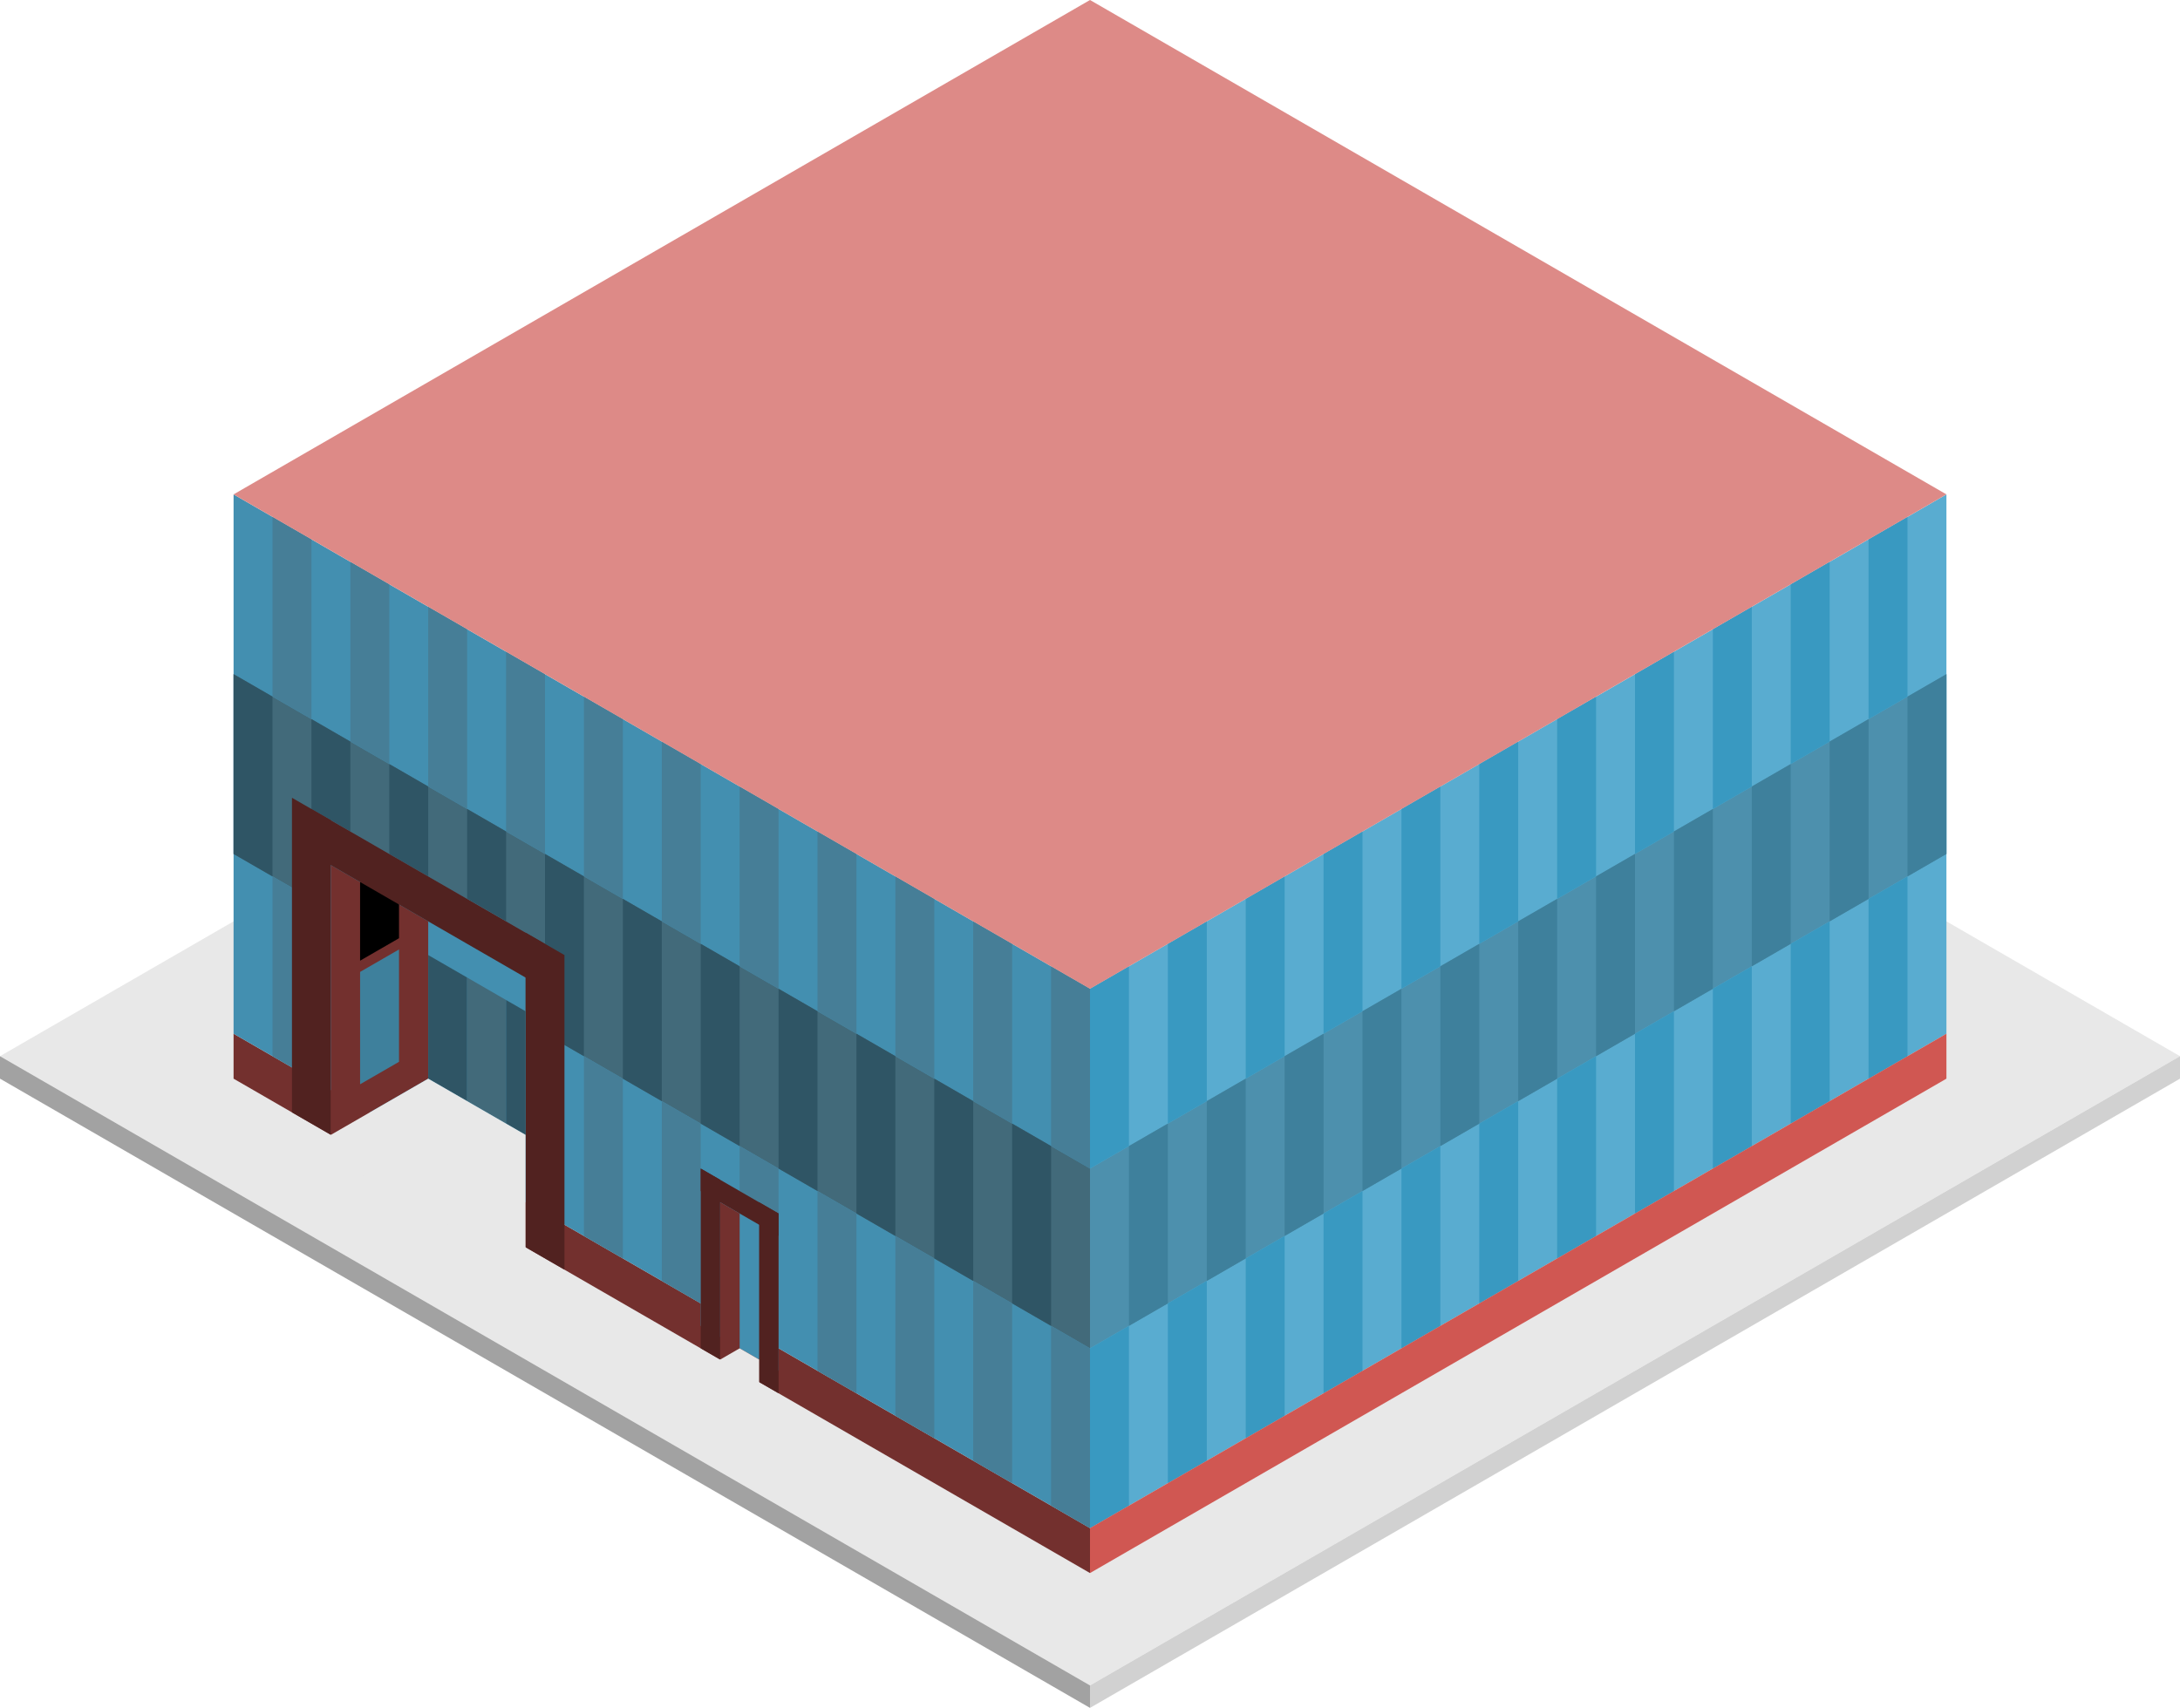
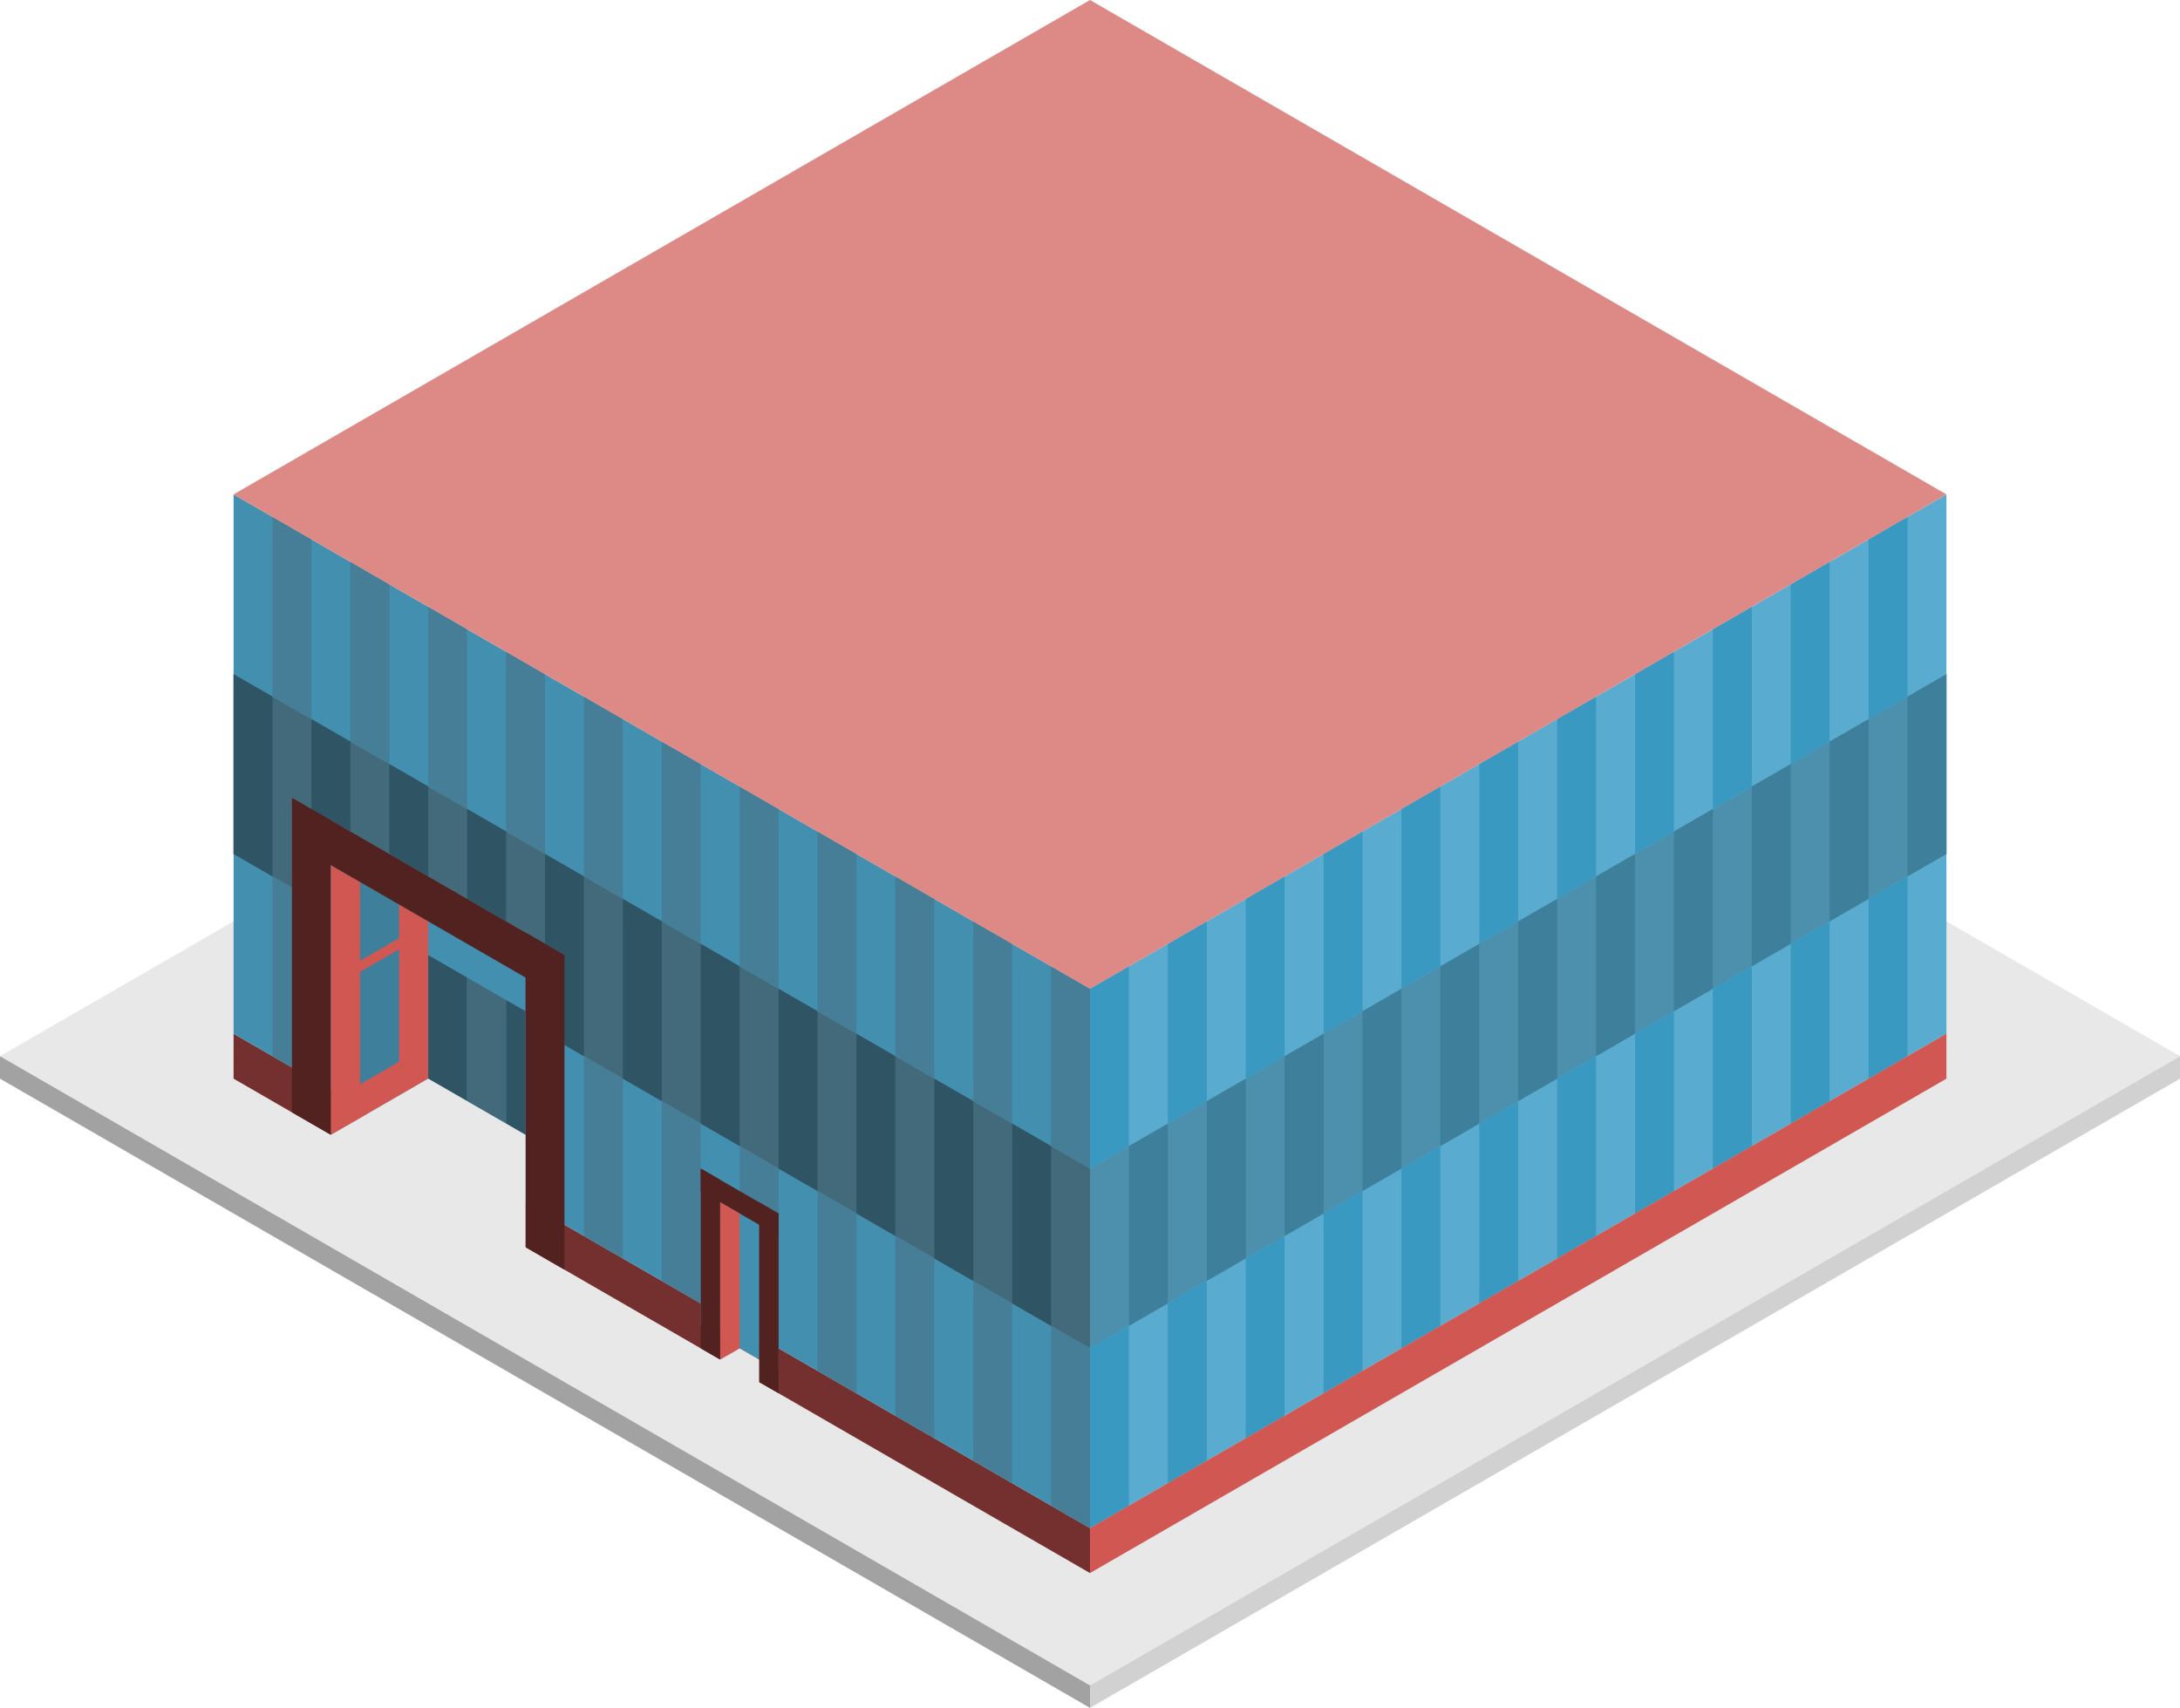
<svg xmlns="http://www.w3.org/2000/svg" id="Layer_1" data-name="Layer 1" viewBox="0 0 280 219.393">
  <defs>
    <style>
      .cls-1 {
        fill: #e8e8e8;
      }

      .exterior-L-prim {
        fill: #73302e;
      }

-       .curtain-R-prim-light-2 {
+       .curtain-R-prim-light {
        fill: #59acd0;
      }

-       .curtain-L-prim-light-2 {
+       .curtain-L-prim-light {
        fill: #438fb0;
      }

      .curtain-R-prim-dark-light {
        fill: #4d90ad;
      }

      .curtain-L-prim-dark-light {
        fill: #426a7a;
      }

-       .curtain-R-prim-dark-2 {
+       .curtain-R-prim-dark {
        fill: #3e809c;
      }

      .curtain-R-prim-light-dark {
        fill: #3999c1;
      }

      .curtain-L-prim-light-dark {
        fill: #467e97;
      }

-       .curtain-L-prim-dark-2 {
+       .curtain-L-prim-dark {
        fill: #2f5565;
      }

      .exterior-L-dark {
        fill: #512220;
      }

      .exterior-R-prim {
        fill: #d05752;
      }

      .cls-2 {
        fill: #d1d1d1;
      }

      .cls-3 {
        fill: #a2a2a2;
      }

      .top-prim {
        fill: #dd8a87;
      }
    </style>
  </defs>
  <g id="Group">
    <path id="Path" class="cls-1" d="M140,216.506l140-80.829L140,54.848,0,135.677Z" />
    <path id="Path-2" data-name="Path" class="exterior-L-prim" d="M30,132.791v5.774l110,63.509v-5.774Z" />
-     <path id="Path-3" data-name="Path" class="curtain-R-prim-light-2" d="M140,196.299v-69.282L250,63.509v69.282Z" />
-     <path id="Path-4" data-name="Path" class="curtain-L-prim-light-2" d="M140,196.299v-69.282L30,63.509v69.282Z" />
+     <path id="Path-3" data-name="Path" class="curtain-R-prim-light" d="M140,196.299v-69.282L250,63.509v69.282Z" />
+     <path id="Path-4" data-name="Path" class="curtain-L-prim-light" d="M140,196.299v-69.282L30,63.509v69.282Z" />
    <path id="Path-5" data-name="Path" class="curtain-R-prim-dark-light" d="M140,150.111,250,86.603v23.094L140,173.205Z" />
    <path id="Path-6" data-name="Path" class="curtain-L-prim-dark-light" d="M140,150.111,30,86.603v23.094l110,63.508Z" />
-     <path id="Path-7" data-name="Path" class="curtain-R-prim-dark-2" d="M55,112.583l-5-2.887v17.32l5,2.887Z" />
-     <path id="Path-8" data-name="Path" class="curtain-R-prim-dark-2" d="M45,106.81l-5-2.887v17.32l5,2.887Z" />
+     <path id="Path-7" data-name="Path" class="curtain-R-prim-dark" d="M55,112.583l-5-2.887v17.32l5,2.887Z" />
+     <path id="Path-8" data-name="Path" class="curtain-R-prim-dark" d="M45,106.81l-5-2.887v17.32l5,2.887Z" />
    <path id="Path-9" data-name="Path" class="curtain-R-prim-light-dark" d="M140,173.205l5-2.887v23.094l-5,2.887Z" />
    <path id="Path-10" data-name="Path" class="curtain-R-prim-light-dark" d="M180,150.111l5-2.887v23.094l-5,2.887Z" />
    <path id="Path-11" data-name="Path" class="curtain-R-prim-light-dark" d="M220,127.017l5-2.887v23.094l-5,2.887Z" />
    <path id="Path-12" data-name="Path" class="curtain-R-prim-light-dark" d="M160,161.658l5-2.887v23.094l-5,2.887Z" />
    <path id="Path-13" data-name="Path" class="curtain-R-prim-light-dark" d="M200,138.564l5-2.887v23.094l-5,2.887Z" />
    <path id="Path-14" data-name="Path" class="curtain-R-prim-light-dark" d="M240,115.47l5-2.887v23.094l-5,2.887Z" />
    <path id="Path-15" data-name="Path" class="curtain-R-prim-light-dark" d="M150,167.432l5-2.887v23.094l-5,2.887Z" />
    <path id="Path-16" data-name="Path" class="curtain-R-prim-light-dark" d="M190,144.338l5-2.887v23.094l-5,2.887Z" />
    <path id="Path-17" data-name="Path" class="curtain-R-prim-light-dark" d="M230,121.244l5-2.887v23.094l-5,2.887Z" />
    <path id="Path-18" data-name="Path" class="curtain-R-prim-light-dark" d="M170,155.885l5-2.887v23.094l-5,2.887Z" />
    <path id="Path-19" data-name="Path" class="curtain-R-prim-light-dark" d="M210,132.791l5-2.887v23.094l-5,2.887Z" />
    <path id="Path-20" data-name="Path" class="curtain-L-prim-light-dark" d="M140,173.205l-5-2.887v23.094l5,2.887Z" />
    <path id="Path-21" data-name="Path" class="curtain-L-prim-light-dark" d="M100,150.111l-5-2.887v23.094l5,2.887Z" />
    <path id="Path-22" data-name="Path" class="curtain-L-prim-light-dark" d="M60,127.017,55,124.13v23.094l5,2.887Z" />
    <path id="Path-23" data-name="Path" class="curtain-L-prim-light-dark" d="M120,161.658l-5-2.887v23.094l5,2.887Z" />
    <path id="Path-24" data-name="Path" class="curtain-L-prim-light-dark" d="M80,138.564l-5-2.887v23.094l5,2.887Z" />
    <path id="Path-25" data-name="Path" class="curtain-L-prim-light-dark" d="M40,115.47l-5-2.887v23.094l5,2.887Z" />
    <path id="Path-26" data-name="Path" class="curtain-L-prim-light-dark" d="M130,167.432l-5-2.887v23.094l5,2.887Z" />
    <path id="Path-27" data-name="Path" class="curtain-L-prim-light-dark" d="M90,144.338l-5-2.887v23.094l5,2.887Z" />
    <path id="Path-28" data-name="Path" class="curtain-L-prim-light-dark" d="M50,121.244l-5-2.887v23.094l5,2.887Z" />
    <path id="Path-29" data-name="Path" class="curtain-L-prim-light-dark" d="M110,155.885l-5-2.887v23.094l5,2.887Z" />
    <path id="Path-30" data-name="Path" class="curtain-L-prim-light-dark" d="M70,132.791l-5-2.887v23.094l5,2.887Z" />
    <path id="Path-31" data-name="Path" class="curtain-R-prim-light-dark" d="M140,127.017l5-2.887v23.094l-5,2.887Z" />
    <path id="Path-32" data-name="Path" class="curtain-R-prim-light-dark" d="M180,103.923l5-2.887V124.13l-5,2.887Z" />
    <path id="Path-33" data-name="Path" class="curtain-R-prim-light-dark" d="M220,80.829l5-2.887v23.094l-5,2.887Z" />
    <path id="Path-34" data-name="Path" class="curtain-R-prim-light-dark" d="M160,115.47l5-2.887v23.094l-5,2.887Z" />
    <path id="Path-35" data-name="Path" class="curtain-R-prim-light-dark" d="M200,92.376l5-2.887v23.094l-5,2.887Z" />
    <path id="Path-36" data-name="Path" class="curtain-R-prim-light-dark" d="M240,69.282l5-2.887V89.489l-5,2.887Z" />
    <path id="Path-37" data-name="Path" class="curtain-R-prim-light-dark" d="M150,121.244l5-2.887v23.094l-5,2.887Z" />
    <path id="Path-38" data-name="Path" class="curtain-R-prim-light-dark" d="M190,98.15l5-2.887v23.094l-5,2.887Z" />
    <path id="Path-39" data-name="Path" class="curtain-R-prim-light-dark" d="M230,75.056l5-2.887V95.263L230,98.15Z" />
    <path id="Path-40" data-name="Path" class="curtain-R-prim-light-dark" d="M170,109.697l5-2.887v23.094l-5,2.887Z" />
    <path id="Path-41" data-name="Path" class="curtain-R-prim-light-dark" d="M210,86.603l5-2.887V106.81l-5,2.887Z" />
    <path id="Path-42" data-name="Path" class="curtain-L-prim-light-dark" d="M140,127.017l-5-2.887v23.094l5,2.887Z" />
    <path id="Path-43" data-name="Path" class="curtain-L-prim-light-dark" d="M100,103.923l-5-2.887V124.13l5,2.887Z" />
    <path id="Path-44" data-name="Path" class="curtain-L-prim-light-dark" d="M60,80.829l-5-2.887v23.094l5,2.887Z" />
    <path id="Path-45" data-name="Path" class="curtain-L-prim-light-dark" d="M120,115.47l-5-2.887v23.094l5,2.887Z" />
    <path id="Path-46" data-name="Path" class="curtain-L-prim-light-dark" d="M80,92.376l-5-2.887v23.094l5,2.887Z" />
    <path id="Path-47" data-name="Path" class="curtain-L-prim-light-dark" d="M40,69.282l-5-2.887V89.489l5,2.887Z" />
    <path id="Path-48" data-name="Path" class="curtain-L-prim-light-dark" d="M130,121.244l-5-2.887v23.094l5,2.887Z" />
    <path id="Path-49" data-name="Path" class="curtain-L-prim-light-dark" d="M90,98.15l-5-2.887v23.094l5,2.887Z" />
    <path id="Path-50" data-name="Path" class="curtain-L-prim-light-dark" d="M50,75.056l-5-2.887V95.263L50,98.15Z" />
    <path id="Path-51" data-name="Path" class="curtain-L-prim-light-dark" d="M110,109.697l-5-2.887v23.094l5,2.887Z" />
    <path id="Path-52" data-name="Path" class="curtain-L-prim-light-dark" d="M70,86.603l-5-2.887V106.81l5,2.887Z" />
-     <path id="Path-53" data-name="Path" class="curtain-R-prim-dark-2" d="M145,147.224l5-2.887v23.094l-5,2.887Z" />
-     <path id="Path-54" data-name="Path" class="curtain-R-prim-dark-2" d="M185,124.13l5-2.887v23.094l-5,2.887Z" />
-     <path id="Path-55" data-name="Path" class="curtain-R-prim-dark-2" d="M225,101.036l5-2.887v23.094l-5,2.887Z" />
-     <path id="Path-56" data-name="Path" class="curtain-R-prim-dark-2" d="M165,135.677l5-2.887v23.094l-5,2.887Z" />
-     <path id="Path-57" data-name="Path" class="curtain-R-prim-dark-2" d="M205,112.583l5-2.887v23.094l-5,2.887Z" />
-     <path id="Path-58" data-name="Path" class="curtain-R-prim-dark-2" d="M245,89.489l5-2.887v23.094l-5,2.887Z" />
-     <path id="Path-59" data-name="Path" class="curtain-R-prim-dark-2" d="M155,141.451l5-2.887v23.094l-5,2.887Z" />
-     <path id="Path-60" data-name="Path" class="curtain-R-prim-dark-2" d="M195,118.357l5-2.887v23.094l-5,2.887Z" />
-     <path id="Path-61" data-name="Path" class="curtain-R-prim-dark-2" d="M235,95.263l5-2.887V115.47l-5,2.887Z" />
-     <path id="Path-62" data-name="Path" class="curtain-R-prim-dark-2" d="M175,129.904l5-2.887v23.094l-5,2.887Z" />
-     <path id="Path-63" data-name="Path" class="curtain-R-prim-dark-2" d="M215,106.81l5-2.887v23.094l-5,2.887Z" />
-     <path id="Path-64" data-name="Path" class="curtain-L-prim-dark-2" d="M135,147.224l-5-2.887v23.094l5,2.887Z" />
-     <path id="Path-65" data-name="Path" class="curtain-L-prim-dark-2" d="M95,124.13l-5-2.887v23.094l5,2.887Z" />
-     <path id="Path-66" data-name="Path" class="curtain-L-prim-dark-2" d="M55,101.036,50,98.15v23.094l5,2.887Z" />
-     <path id="Path-67" data-name="Path" class="curtain-L-prim-dark-2" d="M115,135.677l-5-2.887v23.094l5,2.887Z" />
-     <path id="Path-68" data-name="Path" class="curtain-L-prim-dark-2" d="M75,112.583l-5-2.887v23.094l5,2.887Z" />
-     <path id="Path-69" data-name="Path" class="curtain-L-prim-dark-2" d="M35,89.489l-5-2.887v23.094l5,2.887Z" />
-     <path id="Path-70" data-name="Path" class="curtain-L-prim-dark-2" d="M125,141.451l-5-2.887v23.094l5,2.887Z" />
-     <path id="Path-71" data-name="Path" class="curtain-L-prim-dark-2" d="M85,118.357,80,115.47v23.094l5,2.887Z" />
-     <path id="Path-72" data-name="Path" class="curtain-L-prim-dark-2" d="M45,95.263l-5-2.887V115.47l5,2.887Z" />
-     <path id="Path-73" data-name="Path" class="curtain-L-prim-dark-2" d="M105,129.904l-5-2.887v23.094l5,2.887Z" />
-     <path id="Path-74" data-name="Path" class="curtain-L-prim-dark-2" d="M65,106.81l-5-2.887v23.094l5,2.887Z" />
-     <path id="Path-75" data-name="Path" class="curtain-R-prim-dark-2" d="M65,118.357,60,115.47v17.32l5,2.887Z" />
-     <path id="Path-76" data-name="Path" class="curtain-L-prim-light-2" d="M70,121.244l-30-17.32v34.641l30,17.32Z" />
-     <path id="Path-77" data-name="Path" class="curtain-L-prim-light-2" d="M90,170.318V150.111l10,5.774v20.207Z" />
+     <path id="Path-53" data-name="Path" class="curtain-R-prim-dark" d="M145,147.224l5-2.887v23.094l-5,2.887Z" />
+     <path id="Path-54" data-name="Path" class="curtain-R-prim-dark" d="M185,124.13l5-2.887v23.094l-5,2.887Z" />
+     <path id="Path-55" data-name="Path" class="curtain-R-prim-dark" d="M225,101.036l5-2.887v23.094l-5,2.887Z" />
+     <path id="Path-56" data-name="Path" class="curtain-R-prim-dark" d="M165,135.677l5-2.887v23.094l-5,2.887Z" />
+     <path id="Path-57" data-name="Path" class="curtain-R-prim-dark" d="M205,112.583l5-2.887v23.094l-5,2.887Z" />
+     <path id="Path-58" data-name="Path" class="curtain-R-prim-dark" d="M245,89.489l5-2.887v23.094l-5,2.887Z" />
+     <path id="Path-59" data-name="Path" class="curtain-R-prim-dark" d="M155,141.451l5-2.887v23.094l-5,2.887Z" />
+     <path id="Path-60" data-name="Path" class="curtain-R-prim-dark" d="M195,118.357l5-2.887v23.094l-5,2.887Z" />
+     <path id="Path-61" data-name="Path" class="curtain-R-prim-dark" d="M235,95.263l5-2.887V115.47l-5,2.887Z" />
+     <path id="Path-62" data-name="Path" class="curtain-R-prim-dark" d="M175,129.904l5-2.887v23.094l-5,2.887Z" />
+     <path id="Path-63" data-name="Path" class="curtain-R-prim-dark" d="M215,106.81l5-2.887v23.094l-5,2.887Z" />
+     <path id="Path-64" data-name="Path" class="curtain-L-prim-dark" d="M135,147.224l-5-2.887v23.094l5,2.887Z" />
+     <path id="Path-65" data-name="Path" class="curtain-L-prim-dark" d="M95,124.13l-5-2.887v23.094l5,2.887Z" />
+     <path id="Path-66" data-name="Path" class="curtain-L-prim-dark" d="M55,101.036,50,98.15v23.094l5,2.887Z" />
+     <path id="Path-67" data-name="Path" class="curtain-L-prim-dark" d="M115,135.677l-5-2.887v23.094l5,2.887Z" />
+     <path id="Path-68" data-name="Path" class="curtain-L-prim-dark" d="M75,112.583l-5-2.887v23.094l5,2.887Z" />
+     <path id="Path-69" data-name="Path" class="curtain-L-prim-dark" d="M35,89.489l-5-2.887v23.094l5,2.887Z" />
+     <path id="Path-70" data-name="Path" class="curtain-L-prim-dark" d="M125,141.451l-5-2.887v23.094l5,2.887Z" />
+     <path id="Path-71" data-name="Path" class="curtain-L-prim-dark" d="M85,118.357,80,115.47v23.094l5,2.887Z" />
+     <path id="Path-72" data-name="Path" class="curtain-L-prim-dark" d="M45,95.263l-5-2.887V115.47l5,2.887Z" />
+     <path id="Path-73" data-name="Path" class="curtain-L-prim-dark" d="M105,129.904l-5-2.887v23.094l5,2.887Z" />
+     <path id="Path-74" data-name="Path" class="curtain-L-prim-dark" d="M65,106.81l-5-2.887v23.094l5,2.887Z" />
+     <path id="Path-75" data-name="Path" class="curtain-R-prim-dark" d="M65,118.357,60,115.47v17.32l5,2.887Z" />
+     <path id="Path-76" data-name="Path" class="curtain-L-prim-light" d="M70,121.244l-30-17.32v34.641l30,17.32Z" />
+     <path id="Path-77" data-name="Path" class="curtain-L-prim-light" d="M90,170.318V150.111l10,5.774v20.207Z" />
    <path id="Path-78" data-name="Path" class="exterior-L-dark" d="M42.5,145.781l-5-2.887V102.48l5,2.887Z" />
    <path id="Path-79" data-name="Path" class="exterior-L-dark" d="M92.5,174.649,90,173.205V150.111l2.5,1.443Z" />
    <path id="Path-80" data-name="Path" class="exterior-L-dark" d="M100,178.979l-2.5-1.443V154.441l2.5,1.443Z" />
    <path id="Path-81" data-name="Path" class="exterior-L-dark" d="M67.5,160.215l5,2.887V122.687l-5-2.887Z" />
-     <path id="Path-82" data-name="Path" class="exterior-L-prim" d="M42.5,145.781,55,138.564V118.357L42.5,111.14Z" />
-     <path id="Path-83" data-name="Path" class="curtain-R-prim-dark-3" d="M51.25,120.522l-5,2.887V113.305l5-2.887Z" />
-     <path id="Path-84" data-name="Path" class="curtain-R-prim-dark-2" d="M51.25,136.399l-5,2.887V124.852l5-2.887Z" />
-     <path id="Path-85" data-name="Path" class="curtain-L-prim-dark-2" d="M60,125.574l-5-2.887v15.877l5,2.887Z" />
+     <path id="Path-82" data-name="Path" class="exterior-R-prim" d="M42.5,145.781,55,138.564V118.357L42.5,111.14Z" />
+     <path id="Path-83" data-name="Path" class="curtain-R-prim-dark" d="M51.25,120.522l-5,2.887V113.305l5-2.887Z" />
+     <path id="Path-84" data-name="Path" class="curtain-R-prim-dark" d="M51.25,136.399l-5,2.887V124.852l5-2.887Z" />
+     <path id="Path-85" data-name="Path" class="curtain-L-prim-dark" d="M60,125.574l-5-2.887v15.877l5,2.887Z" />
    <path id="Path-86" data-name="Path" class="curtain-L-prim-dark-light" d="M65,128.46l-5-2.887v15.877l5,2.887Z" />
-     <path id="Path-87" data-name="Path" class="curtain-L-prim-dark-2" d="M67.5,129.904,65,128.46v15.877l2.5,1.443Z" />
+     <path id="Path-87" data-name="Path" class="curtain-L-prim-dark" d="M67.5,129.904,65,128.46v15.877l2.5,1.443Z" />
    <path id="Path-88" data-name="Path" class="exterior-L-dark" d="M40,109.697l30,17.32v-5.774l-30-17.32Z" />
    <path id="Path-89" data-name="Path" class="exterior-L-dark" d="M90,152.998l10,5.774v-2.887l-10-5.774Z" />
    <path id="Path-90" data-name="Path" class="cls-1" d="M40,147.224l15-8.66,12.5,7.217v17.32Z" />
-     <path id="Path-91" data-name="Path" class="exterior-L-prim" d="M92.5,174.649l2.5-1.443v-17.32l-2.5-1.443Z" />
+     <path id="Path-91" data-name="Path" class="exterior-R-prim" d="M92.5,174.649l2.5-1.443v-17.32l-2.5-1.443Z" />
    <path id="Path-92" data-name="Path" class="cls-1" d="M90,176.092l5-2.887,2.5,1.443v5.774Z" />
    <path id="Path-93" data-name="Path" class="exterior-R-prim" d="M140,202.073l110-63.509v-5.774L140,196.299Z" />
    <path id="Path-94" data-name="Path" class="cls-2" d="M140,216.506v2.887l140-80.829v-2.887Z" />
    <path id="Path-95" data-name="Path" class="cls-3" d="M0,135.677v2.887l140,80.829v-2.887Z" />
    <path id="anchor_30_127.017_220" class="top-prim" d="M30,63.509l110,63.508L250,63.509,140,0Z" />
  </g>
</svg>
